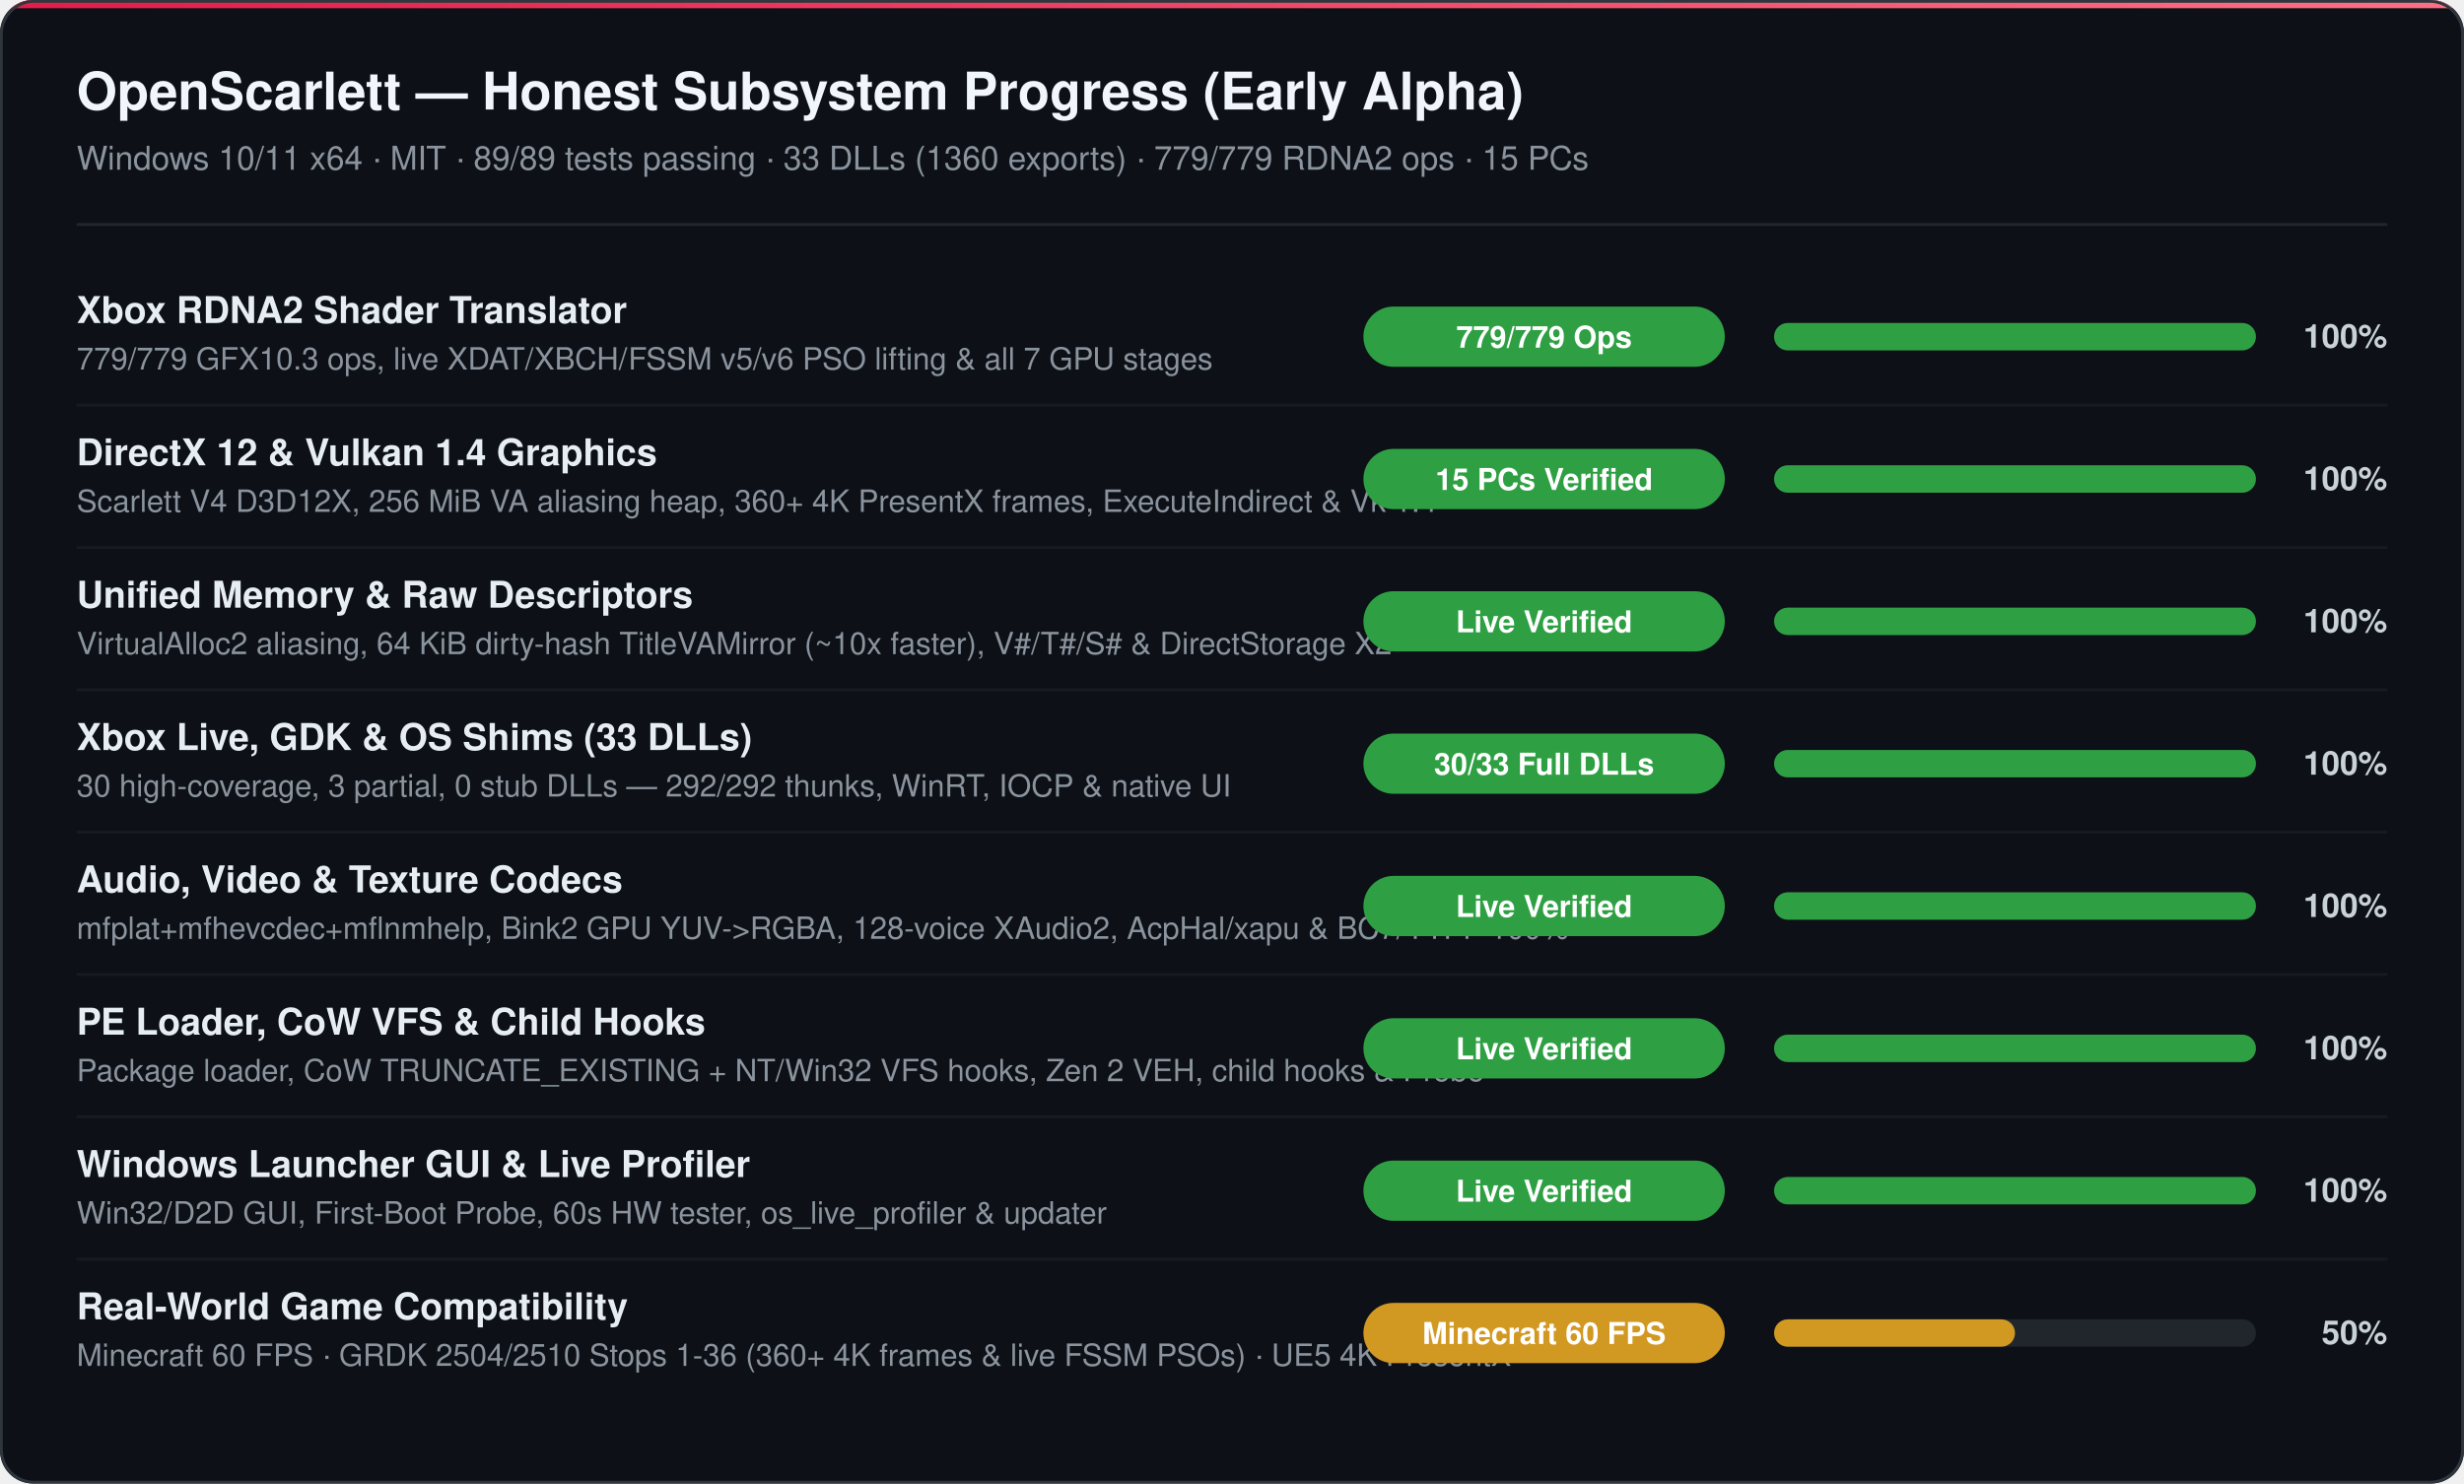
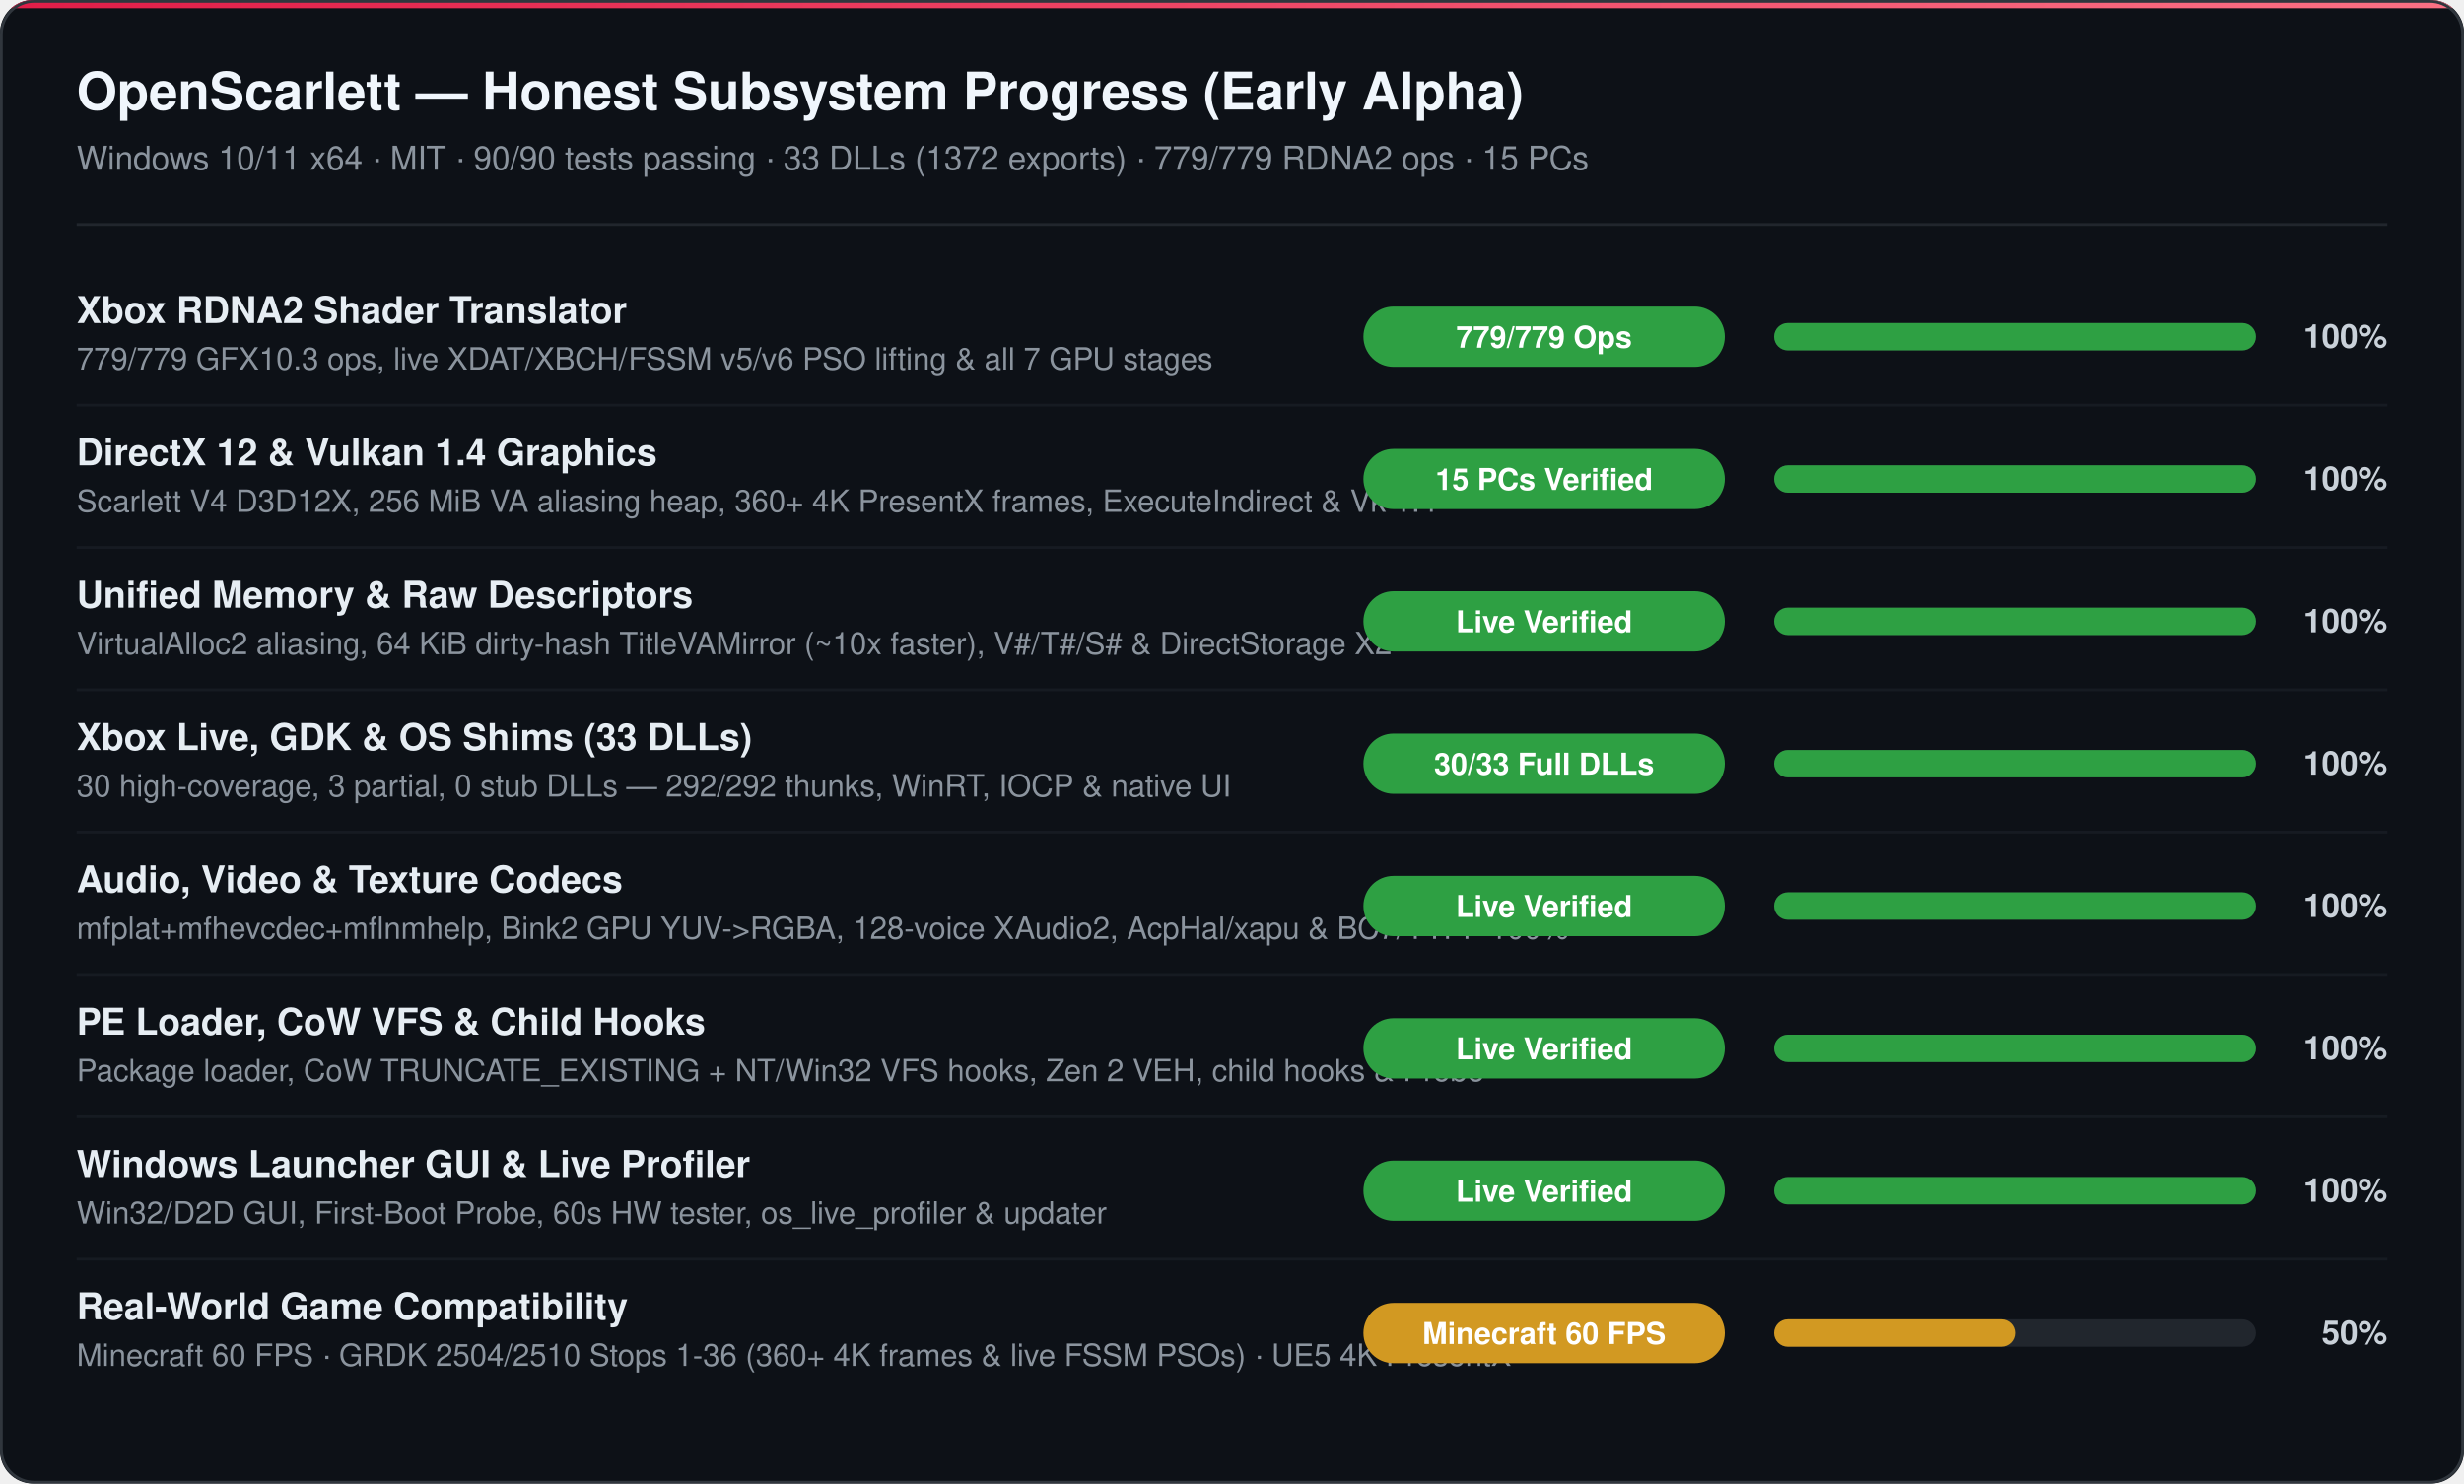
- <svg xmlns="http://www.w3.org/2000/svg" width="900" height="542" viewBox="0 0 900 542" role="img" aria-label="OpenScarlett Honest Subsystem Progress (89/89 tests passing)">
+ <svg xmlns="http://www.w3.org/2000/svg" width="900" height="542" viewBox="0 0 900 542" role="img" aria-label="OpenScarlett Honest Subsystem Progress (90/90 tests passing)">
  <defs>
    <linearGradient id="accentBar" x1="0%" y1="0%" x2="100%" y2="0%">
      <stop offset="0%" stop-color="#e11d48" />
      <stop offset="100%" stop-color="#fb7185" />
    </linearGradient>
    <clipPath id="cardClip">
      <rect width="900" height="542" rx="12" />
    </clipPath>
  </defs>
  <style>
    text { font-family: -apple-system, 'Segoe UI', Helvetica, Arial, sans-serif; }
    .h1 { font-size: 19px; font-weight: 700; fill: #f0f6fc; }
    .sub { font-size: 12px; fill: #8b949e; }
    .name { font-size: 13.5px; fill: #e6edf3; font-weight: 600; }
    .desc { font-size: 11.2px; fill: #8b949e; }
    .pill { font-size: 11px; fill: #ffffff; font-weight: 600; }
    .pct { font-size: 12px; fill: #c9d1d9; font-weight: 600; }
  </style>
  <g clip-path="url(#cardClip)">
    <rect width="900" height="542" fill="#0d1117" />
    <rect x="0" y="0" width="900" height="3" fill="url(#accentBar)" />
    <text class="h1" x="28" y="40">OpenScarlett — Honest Subsystem Progress (Early Alpha)</text>
-     <text class="sub" x="28" y="62">Windows 10/11 x64 · MIT · 89/89 tests passing · 33 DLLs (1360 exports) · 779/779 RDNA2 ops · 15 PCs</text>
+     <text class="sub" x="28" y="62">Windows 10/11 x64 · MIT · 90/90 tests passing · 33 DLLs (1372 exports) · 779/779 RDNA2 ops · 15 PCs</text>
    <line x1="28" y1="82" x2="872" y2="82" stroke="#21262d" stroke-width="1" />
    <text class="name" x="28" y="118">Xbox RDNA2 Shader Translator</text>
    <text class="desc" x="28" y="135">779/779 GFX10.3 ops, live XDAT/XBCH/FSSM v5/v6 PSO lifting &amp; all 7 GPU stages</text>
    <rect x="498" y="112" width="132" height="22" rx="11" fill="#2ea043" />
    <text class="pill" x="564" y="127" text-anchor="middle">779/779 Ops</text>
    <rect x="648" y="118" width="176" height="10" rx="5" fill="#21262d" />
    <rect x="648" y="118" width="176" height="10" rx="5" fill="#2ea043" />
    <text class="pct" x="872" y="127" text-anchor="end">100%</text>
    <line x1="28" y1="148" x2="872" y2="148" stroke="#161b22" stroke-width="1" />
    <text class="name" x="28" y="170">DirectX 12 &amp; Vulkan 1.4 Graphics</text>
    <text class="desc" x="28" y="187">Scarlett V4 D3D12X, 256 MiB VA aliasing heap, 360+ 4K PresentX frames, ExecuteIndirect &amp; Vk 1.4</text>
    <rect x="498" y="164" width="132" height="22" rx="11" fill="#2ea043" />
    <text class="pill" x="564" y="179" text-anchor="middle">15 PCs Verified</text>
    <rect x="648" y="170" width="176" height="10" rx="5" fill="#21262d" />
    <rect x="648" y="170" width="176" height="10" rx="5" fill="#2ea043" />
    <text class="pct" x="872" y="179" text-anchor="end">100%</text>
    <line x1="28" y1="200" x2="872" y2="200" stroke="#161b22" stroke-width="1" />
    <text class="name" x="28" y="222">Unified Memory &amp; Raw Descriptors</text>
    <text class="desc" x="28" y="239">VirtualAlloc2 aliasing, 64 KiB dirty-hash TitleVAMirror (~10x faster), V#/T#/S# &amp; DirectStorage X2</text>
    <rect x="498" y="216" width="132" height="22" rx="11" fill="#2ea043" />
    <text class="pill" x="564" y="231" text-anchor="middle">Live Verified</text>
    <rect x="648" y="222" width="176" height="10" rx="5" fill="#21262d" />
    <rect x="648" y="222" width="176" height="10" rx="5" fill="#2ea043" />
    <text class="pct" x="872" y="231" text-anchor="end">100%</text>
    <line x1="28" y1="252" x2="872" y2="252" stroke="#161b22" stroke-width="1" />
    <text class="name" x="28" y="274">Xbox Live, GDK &amp; OS Shims (33 DLLs)</text>
    <text class="desc" x="28" y="291">30 high-coverage, 3 partial, 0 stub DLLs — 292/292 thunks, WinRT, IOCP &amp; native UI</text>
    <rect x="498" y="268" width="132" height="22" rx="11" fill="#2ea043" />
    <text class="pill" x="564" y="283" text-anchor="middle">30/33 Full DLLs</text>
    <rect x="648" y="274" width="176" height="10" rx="5" fill="#21262d" />
    <rect x="648" y="274" width="176" height="10" rx="5" fill="#2ea043" />
    <text class="pct" x="872" y="283" text-anchor="end">100%</text>
    <line x1="28" y1="304" x2="872" y2="304" stroke="#161b22" stroke-width="1" />
    <text class="name" x="28" y="326">Audio, Video &amp; Texture Codecs</text>
    <text class="desc" x="28" y="343">mfplat+mfhevcdec+mflnmhelp, Bink2 GPU YUV-&gt;RGBA, 128-voice XAudio2, AcpHal/xapu &amp; BC7/TTPF 100%</text>
    <rect x="498" y="320" width="132" height="22" rx="11" fill="#2ea043" />
    <text class="pill" x="564" y="335" text-anchor="middle">Live Verified</text>
    <rect x="648" y="326" width="176" height="10" rx="5" fill="#21262d" />
    <rect x="648" y="326" width="176" height="10" rx="5" fill="#2ea043" />
    <text class="pct" x="872" y="335" text-anchor="end">100%</text>
    <line x1="28" y1="356" x2="872" y2="356" stroke="#161b22" stroke-width="1" />
    <text class="name" x="28" y="378">PE Loader, CoW VFS &amp; Child Hooks</text>
    <text class="desc" x="28" y="395">Package loader, CoW TRUNCATE_EXISTING + NT/Win32 VFS hooks, Zen 2 VEH, child hooks &amp; Probe</text>
    <rect x="498" y="372" width="132" height="22" rx="11" fill="#2ea043" />
    <text class="pill" x="564" y="387" text-anchor="middle">Live Verified</text>
    <rect x="648" y="378" width="176" height="10" rx="5" fill="#21262d" />
    <rect x="648" y="378" width="176" height="10" rx="5" fill="#2ea043" />
    <text class="pct" x="872" y="387" text-anchor="end">100%</text>
    <line x1="28" y1="408" x2="872" y2="408" stroke="#161b22" stroke-width="1" />
    <text class="name" x="28" y="430">Windows Launcher GUI &amp; Live Profiler</text>
    <text class="desc" x="28" y="447">Win32/D2D GUI, First-Boot Probe, 60s HW tester, os_live_profiler &amp; updater</text>
    <rect x="498" y="424" width="132" height="22" rx="11" fill="#2ea043" />
    <text class="pill" x="564" y="439" text-anchor="middle">Live Verified</text>
    <rect x="648" y="430" width="176" height="10" rx="5" fill="#21262d" />
    <rect x="648" y="430" width="176" height="10" rx="5" fill="#2ea043" />
    <text class="pct" x="872" y="439" text-anchor="end">100%</text>
    <line x1="28" y1="460" x2="872" y2="460" stroke="#161b22" stroke-width="1" />
    <text class="name" x="28" y="482">Real-World Game Compatibility</text>
    <text class="desc" x="28" y="499">Minecraft 60 FPS · GRDK 2504/2510 Stops 1-36 (360+ 4K frames &amp; live FSSM PSOs) · UE5 4K PresentX</text>
    <rect x="498" y="476" width="132" height="22" rx="11" fill="#d29922" />
    <text class="pill" x="564" y="491" text-anchor="middle">Minecraft 60 FPS</text>
    <rect x="648" y="482" width="176" height="10" rx="5" fill="#21262d" />
    <rect x="648" y="482" width="88" height="10" rx="5" fill="#d29922" />
    <text class="pct" x="872" y="491" text-anchor="end">50%</text>
  </g>
  <rect x="0.5" y="0.5" width="899" height="541" rx="12" fill="none" stroke="#30363d" stroke-width="1" />
</svg>
